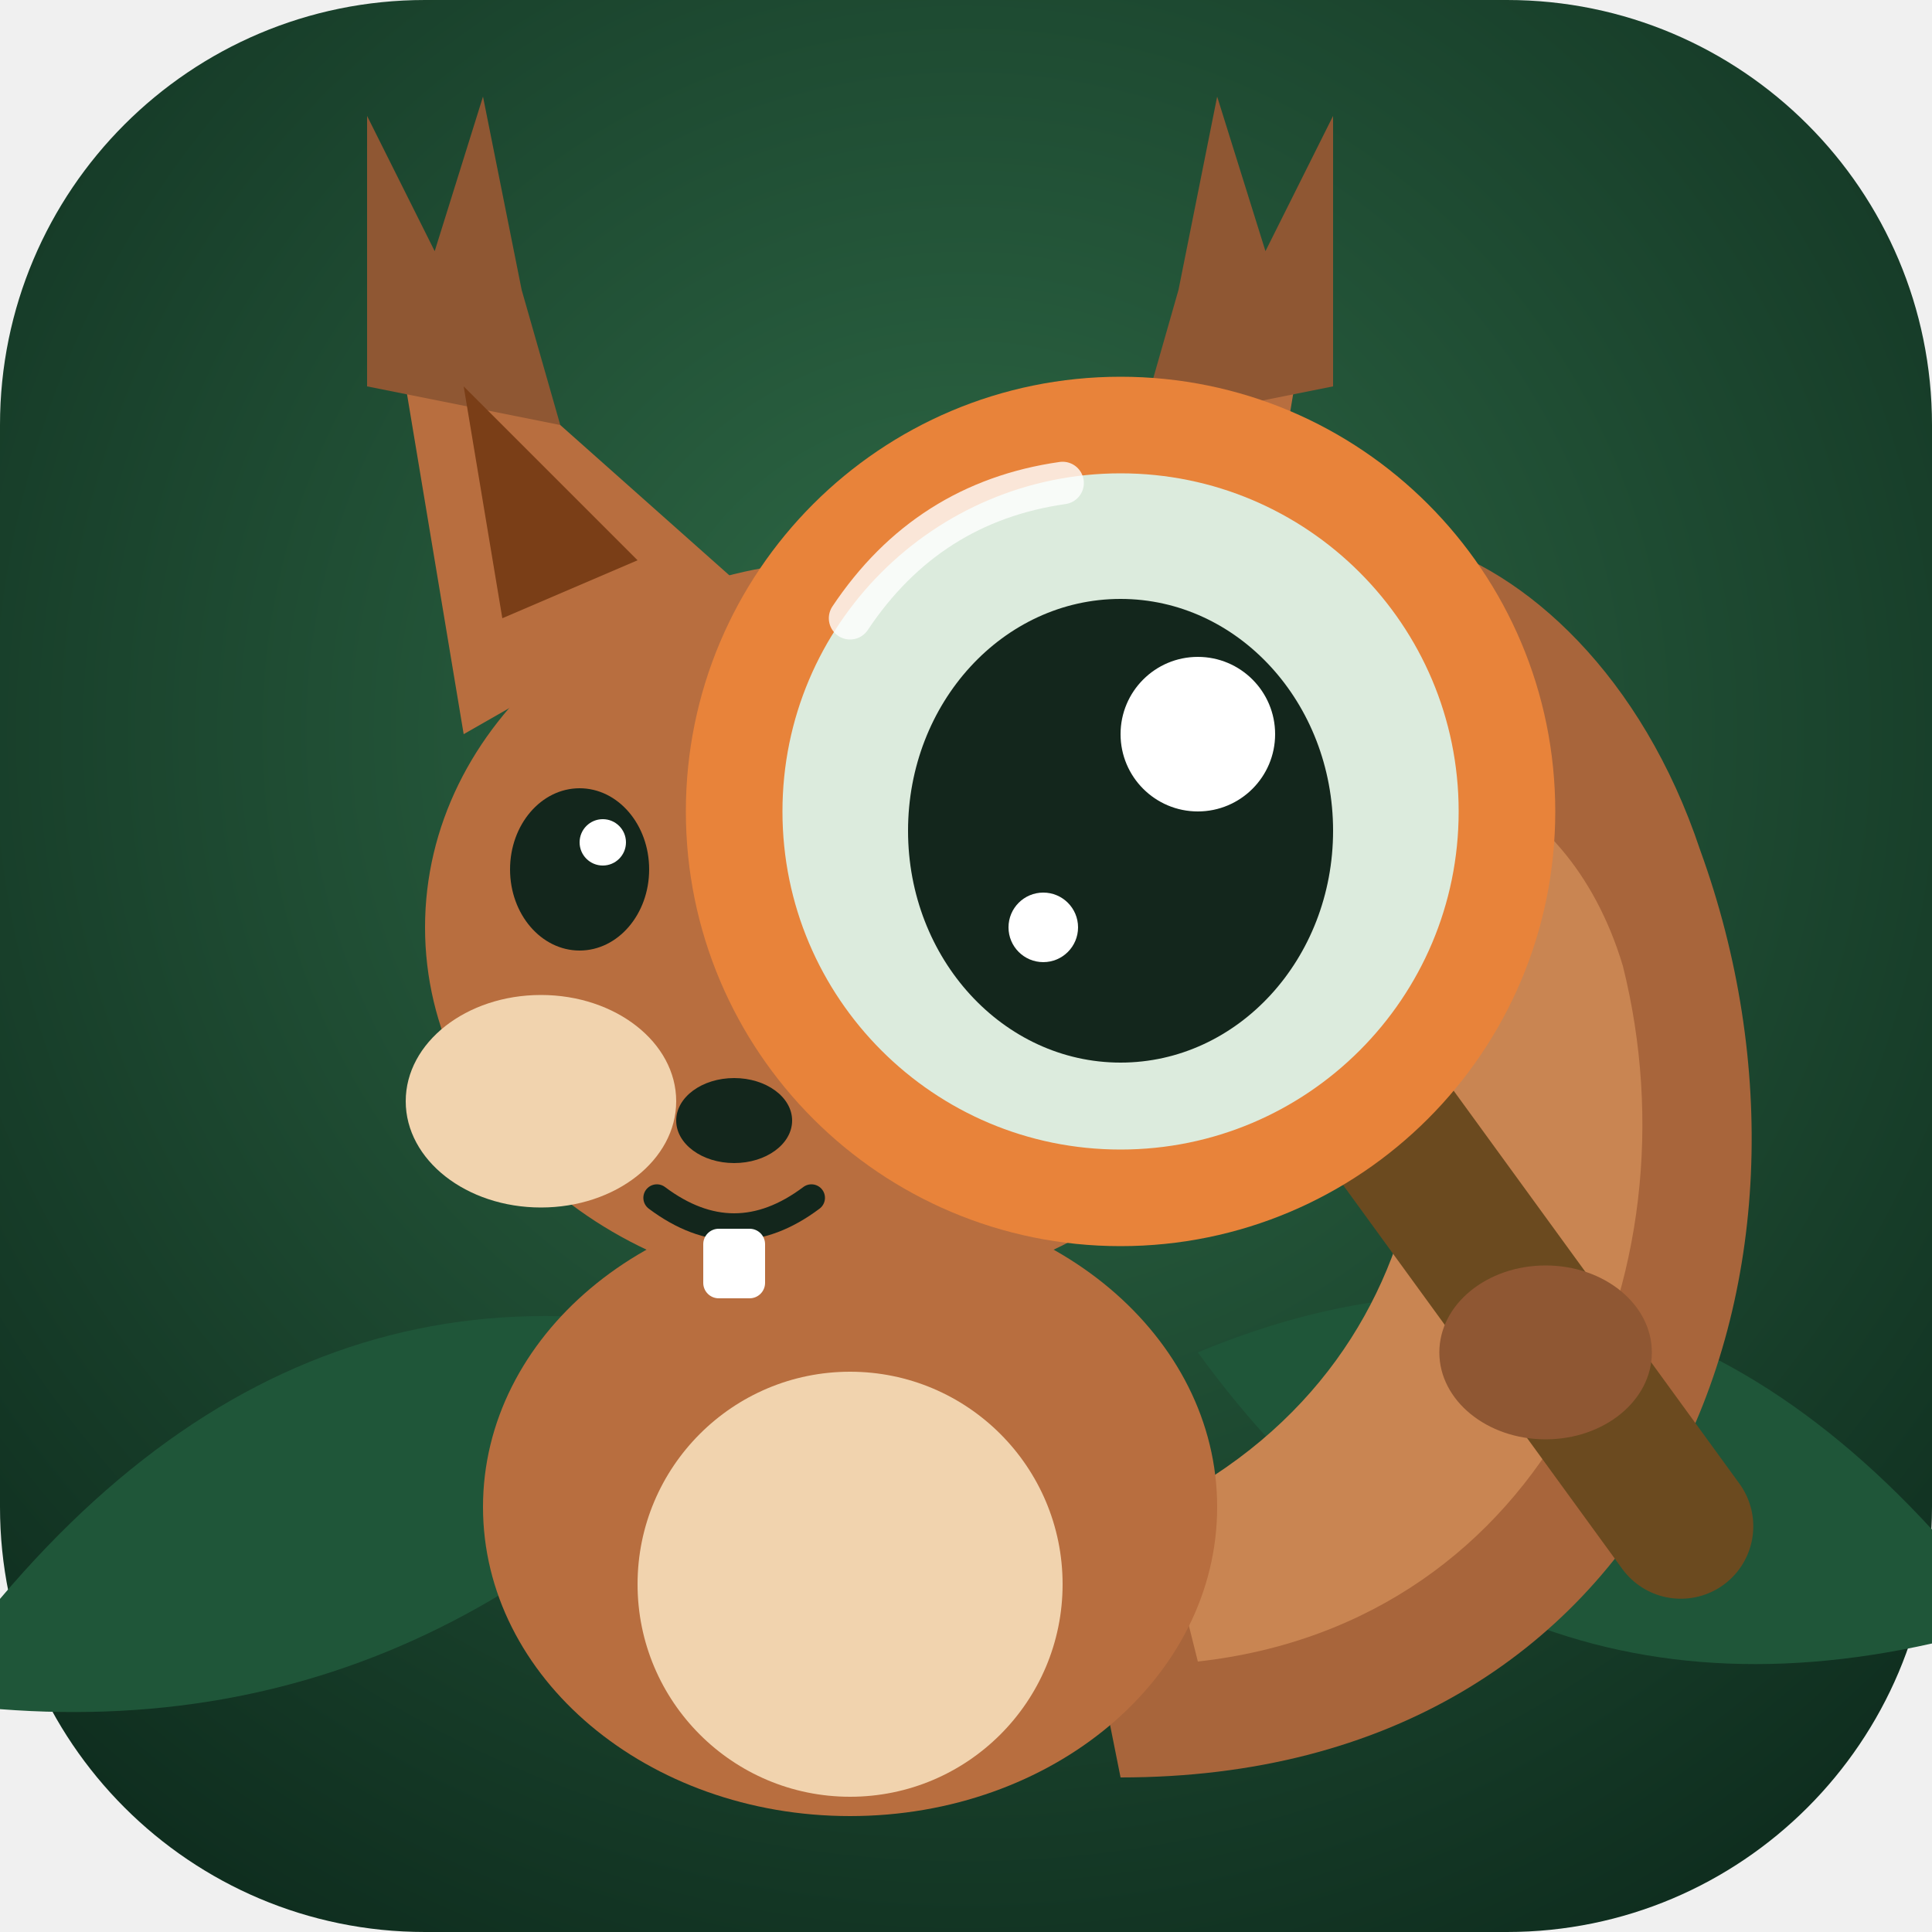
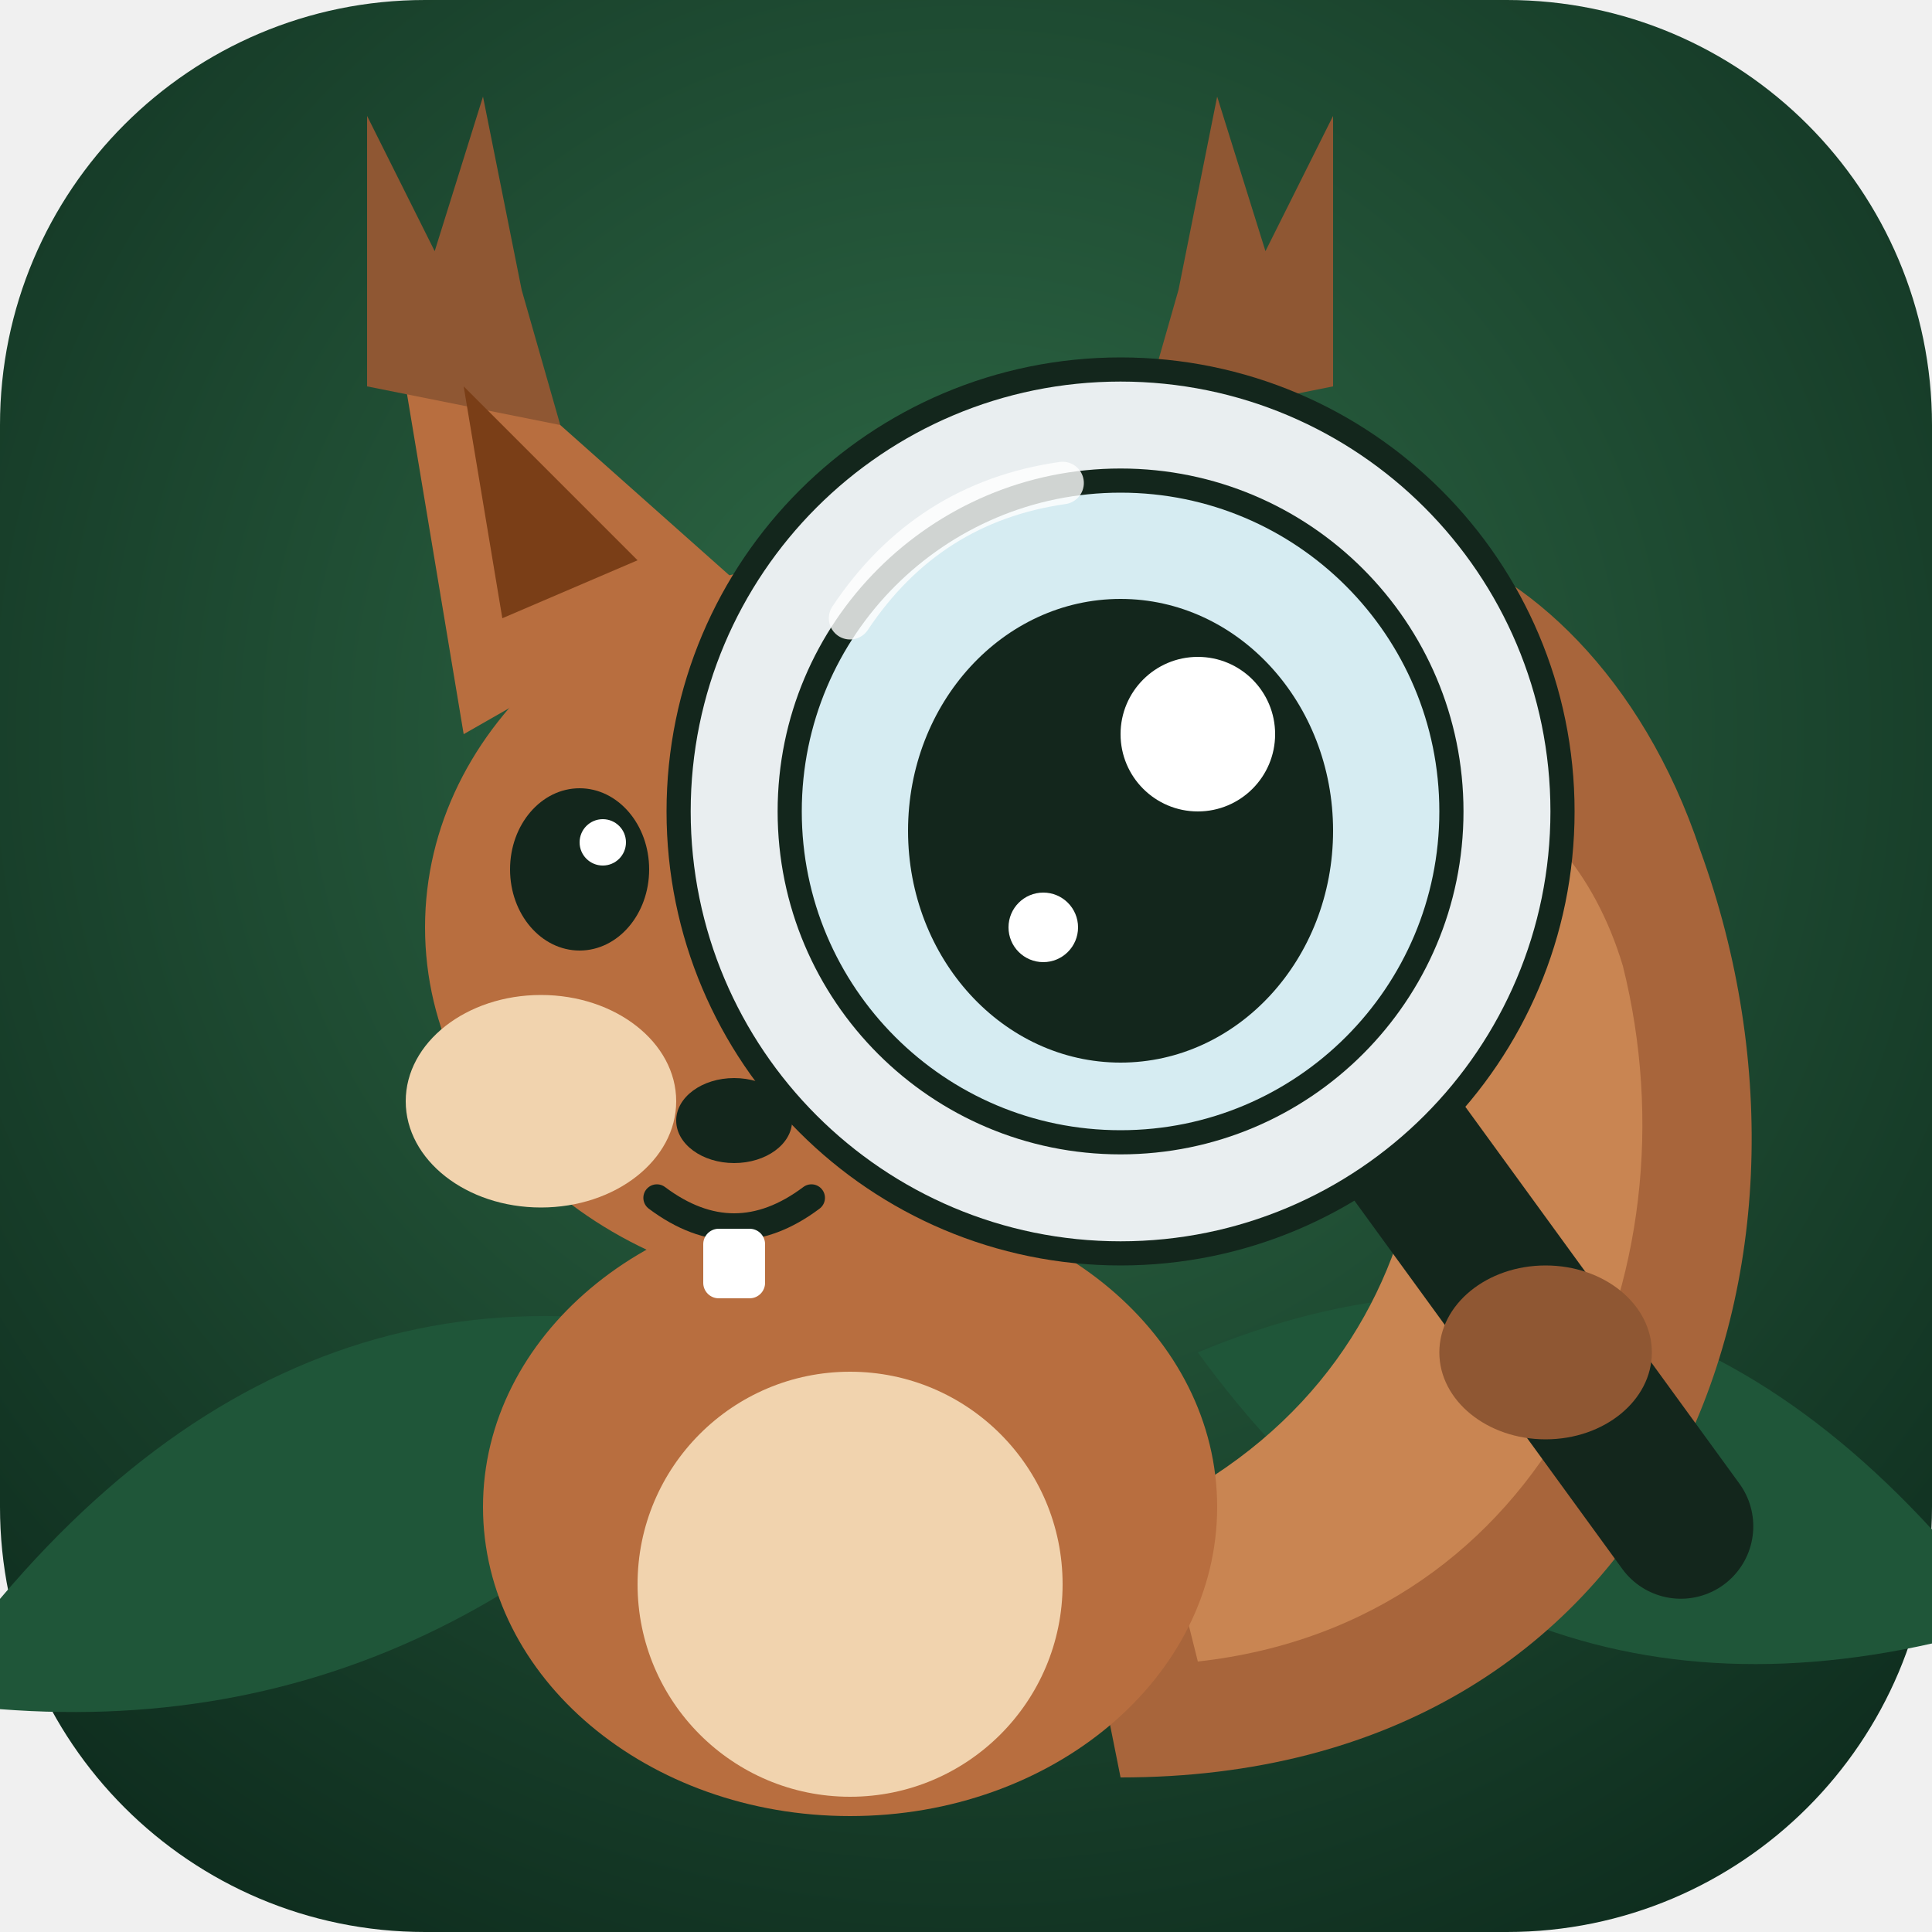
<svg xmlns="http://www.w3.org/2000/svg" width="1024" height="1024" viewBox="0 0 100 100">
  <defs>
    <radialGradient id="logoBg" cx="50%" cy="38%" r="70%">
      <stop offset="0" stop-color="#2F6B47" />
      <stop offset="1" stop-color="#0F2E1F" />
    </radialGradient>
  </defs>
  <rect x="0" y="0" width="100" height="100" rx="22" fill="url(#logoBg)" />
  <path d="M-4 88Q14 62 40 70Q22 92 -4 88Z" fill="#1F5639" />
  <path d="M104 84Q86 60 62 70Q78 92 104 84Z" fill="#1F5639" />
  <path d="M58 92C86 92 96 66 88 44C82 26 64 22 62 36C61 46 72 46 74 40C80 56 76 76 56 82Z" fill="#A8653B" />
  <path d="M62 86C80 84 88 66 84 50C81 40 72 38 70 42C76 52 76 70 60 78Z" fill="#C98552" />
  <ellipse cx="44" cy="78" rx="19" ry="16" fill="#B86E3F" />
  <ellipse cx="44" cy="82" rx="11" ry="11" fill="#F1D3AE" />
  <path d="M24 38L20 14L38 30Z" fill="#B86E3F" />
  <path d="M64 38L68 14L50 30Z" fill="#B86E3F" />
  <path d="M19 20L19 6L22.5 13L25 5L27 15L29 22Z" fill="#8F5733" />
  <path d="M69 20L69 6L65.5 13L63 5L61 15L59 22Z" fill="#8F5733" />
  <path d="M26 32L24 20L33 29Z" fill="#7A3E17" />
  <ellipse cx="44" cy="48" rx="22" ry="19" fill="#B86E3F" />
  <ellipse cx="28" cy="57" rx="7" ry="5.5" fill="#F1D3AE" />
  <ellipse cx="30" cy="45" rx="3.6" ry="4.2" fill="#13261C" />
  <circle cx="31.2" cy="43.6" r="1.2" fill="#fff" />
  <ellipse cx="38" cy="58" rx="3" ry="2.2" fill="#13261C" />
  <path d="M34 62Q38 65 42 62" stroke="#13261C" stroke-width="1.4" fill="none" stroke-linecap="round" />
  <rect x="36.4" y="63.6" width="3.2" height="3.6" rx="0.8" fill="#fff" />
-   <path d="M71 57L87 79" stroke="#6B4A1F" stroke-width="7.5" stroke-linecap="round" />
-   <circle cx="58" cy="42" r="20" fill="#DCEBDD" />
+   <path d="M71 57L87 79" stroke="#13261C" stroke-width="7.5" stroke-linecap="round" />
+   <circle cx="58" cy="42" r="20" fill="#D6ECF2" />
  <ellipse cx="58" cy="43" rx="11" ry="12" fill="#13261C" />
  <circle cx="62" cy="38" r="4" fill="#fff" />
  <circle cx="54" cy="48" r="1.8" fill="#fff" />
-   <circle cx="58" cy="42" r="20" fill="none" stroke="#E8833A" stroke-width="5" />
+   <circle cx="58" cy="42" r="20" fill="none" stroke="#13261C" stroke-width="7" />
+   <circle cx="58" cy="42" r="20" fill="none" stroke="#E9EEF0" stroke-width="4.5" />
  <path d="M44 32Q48 26 55 25" stroke="#fff" stroke-width="2.2" fill="none" stroke-linecap="round" opacity="0.8" />
  <ellipse cx="80" cy="70" rx="5.5" ry="4.5" fill="#8F5733" />
</svg>
